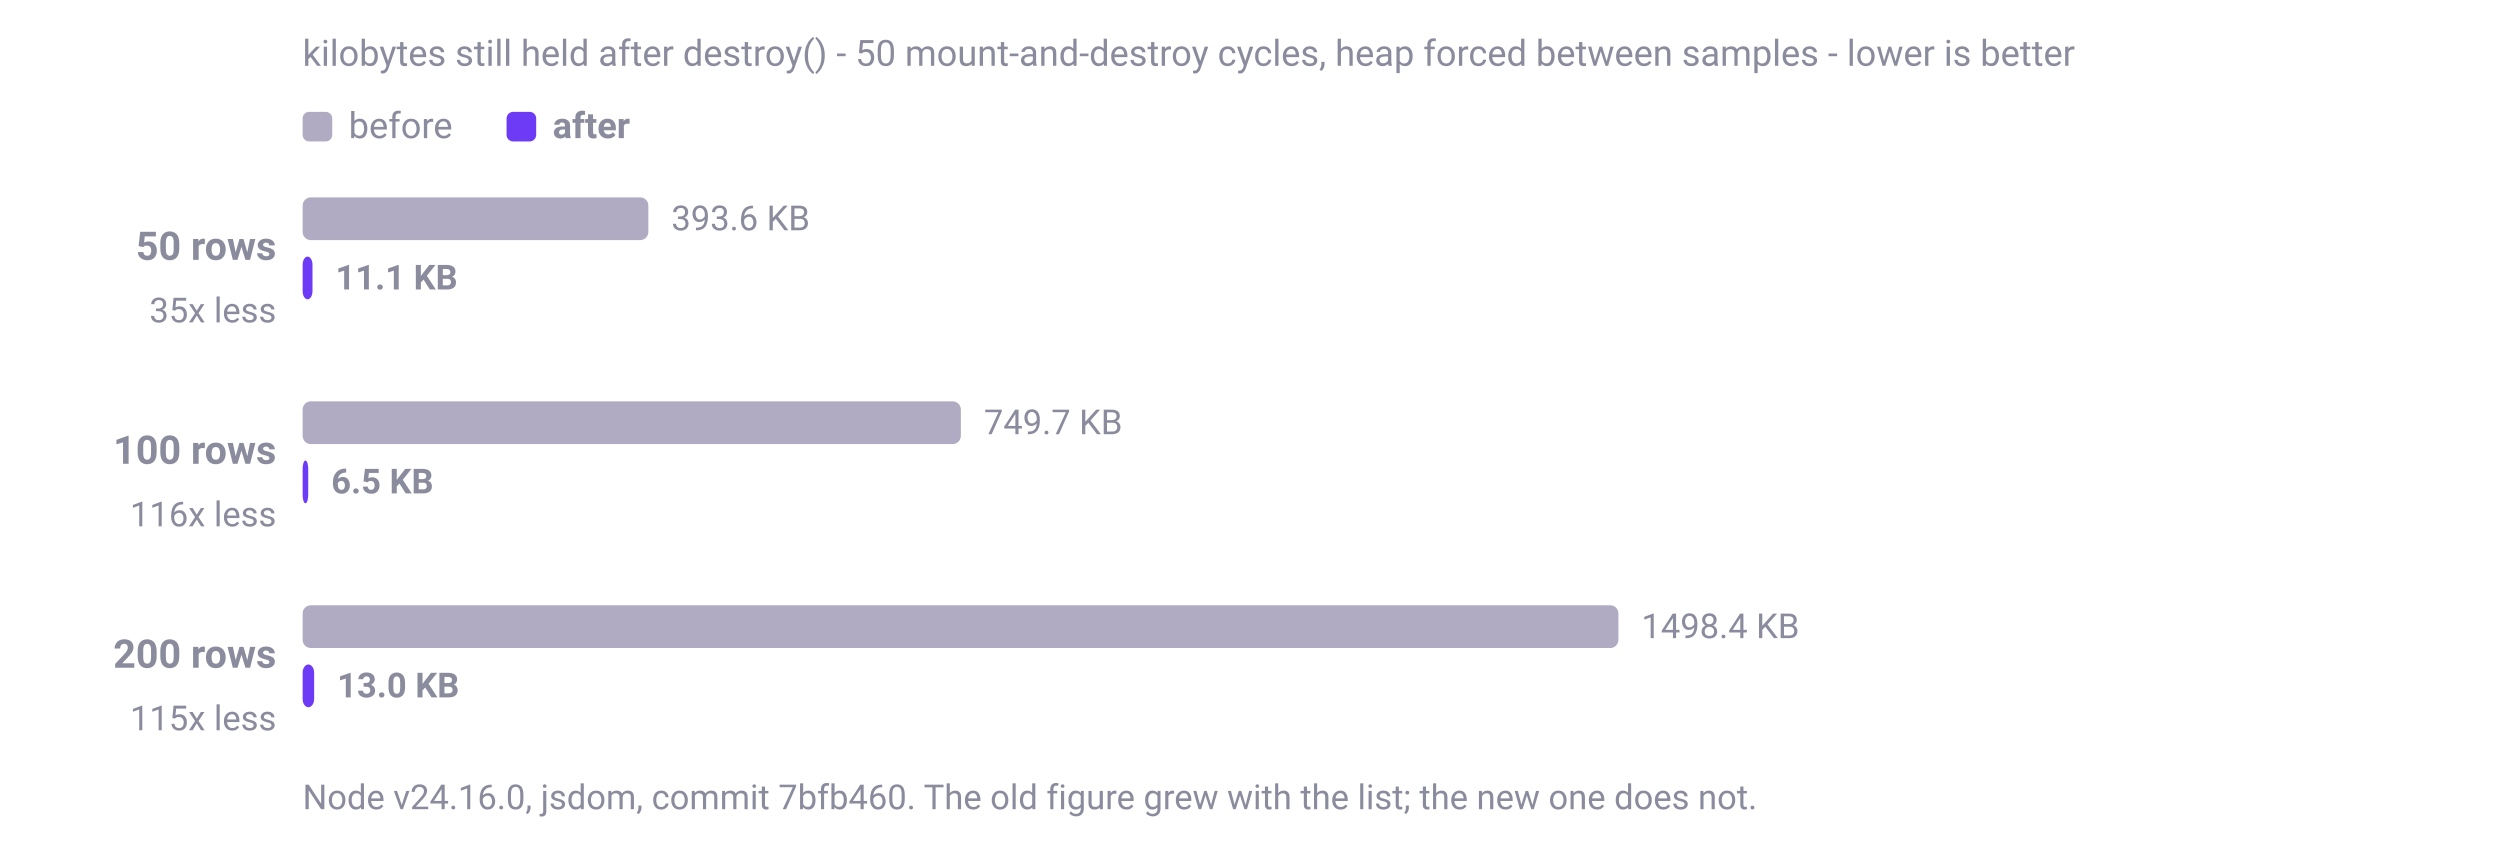
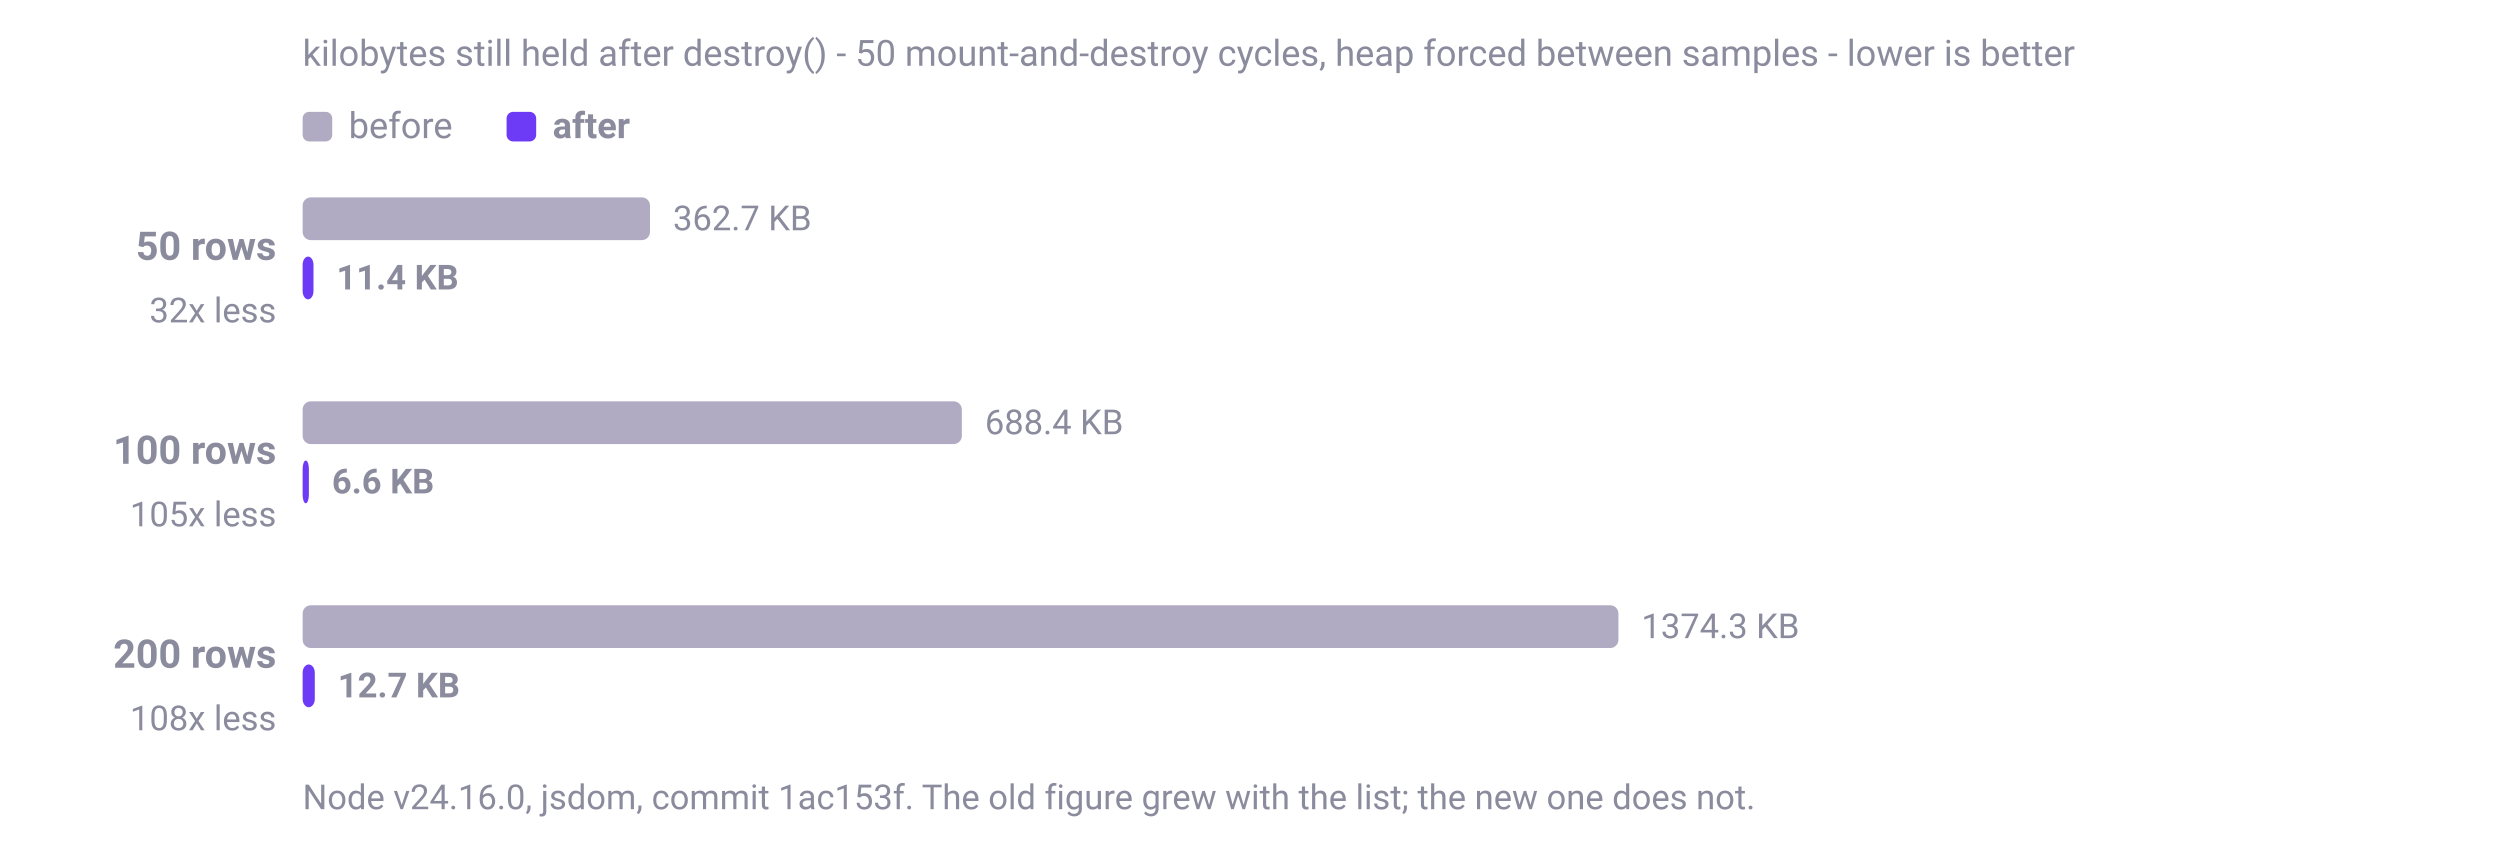
<svg xmlns="http://www.w3.org/2000/svg" viewBox="0 0 760 258" width="760" height="258" font-family="ui-sans-serif,system-ui,-apple-system,Segoe UI,Roboto,sans-serif">
  <text x="92" y="20" font-size="11" fill="#8b8b9e">kilobytes still held after destroy() - 50 mount-and-destroy cycles, heap forced between samples - lower is better</text>
  <rect x="92" y="34" width="9" height="9" rx="2" fill="#b0abc2" />
  <text x="106" y="42" font-size="11" fill="#8b8b9e">before</text>
  <rect x="154" y="34" width="9" height="9" rx="2" fill="#6D3BF5" />
  <text x="168" y="42" font-size="11" font-weight="700" fill="#8b8b9e">after</text>
  <text x="84" y="79" font-size="12" text-anchor="end" font-weight="700" fill="#8b8b9e">50 rows</text>
-   <rect x="92" y="60" width="105.1" height="13" rx="2.5" fill="#b0abc2" />
-   <text x="204.1" y="70" font-size="10.5" fill="#8b8b9e" font-weight="400">393.6 KB</text>
-   <rect x="92" y="78" width="3.0" height="13" rx="2.5" fill="#6D3BF5" />
-   <text x="102.0" y="88" font-size="10.5" fill="#8b8b9e" font-weight="700">11.1 KB</text>
-   <text x="84" y="98" font-size="10.5" text-anchor="end" fill="#8b8b9e">35x less</text>
+   <rect x="92" y="60" width="105.6" height="13" rx="2.5" fill="#b0abc2" />
+   <text x="204.6" y="70" font-size="10.5" fill="#8b8b9e" font-weight="400">362.7 KB</text>
+   <rect x="92" y="78" width="3.3" height="13" rx="2.5" fill="#6D3BF5" />
+   <text x="102.3" y="88" font-size="10.5" fill="#8b8b9e" font-weight="700">11.4 KB</text>
+   <text x="84" y="98" font-size="10.5" text-anchor="end" fill="#8b8b9e">32x less</text>
  <text x="84" y="141" font-size="12" text-anchor="end" font-weight="700" fill="#8b8b9e">100 rows</text>
-   <rect x="92" y="122" width="200.1" height="13" rx="2.5" fill="#b0abc2" />
-   <text x="299.1" y="132" font-size="10.5" fill="#8b8b9e" font-weight="400">749.7 KB</text>
-   <rect x="92" y="140" width="1.7" height="13" rx="2.5" fill="#6D3BF5" />
-   <text x="100.7" y="150" font-size="10.5" fill="#8b8b9e" font-weight="700">6.5 KB</text>
-   <text x="84" y="160" font-size="10.5" text-anchor="end" fill="#8b8b9e">116x less</text>
+   <rect x="92" y="122" width="200.4" height="13" rx="2.5" fill="#b0abc2" />
+   <text x="299.4" y="132" font-size="10.5" fill="#8b8b9e" font-weight="400">688.4 KB</text>
+   <rect x="92" y="140" width="1.9" height="13" rx="2.5" fill="#6D3BF5" />
+   <text x="100.9" y="150" font-size="10.5" fill="#8b8b9e" font-weight="700">6.6 KB</text>
+   <text x="84" y="160" font-size="10.5" text-anchor="end" fill="#8b8b9e">105x less</text>
  <text x="84" y="203" font-size="12" text-anchor="end" font-weight="700" fill="#8b8b9e">200 rows</text>
  <rect x="92" y="184" width="400.0" height="13" rx="2.5" fill="#b0abc2" />
-   <text x="499.0" y="194" font-size="10.5" fill="#8b8b9e" font-weight="400">1498.4 KB</text>
-   <rect x="92" y="202" width="3.5" height="13" rx="2.5" fill="#6D3BF5" />
-   <text x="102.5" y="212" font-size="10.5" fill="#8b8b9e" font-weight="700">13.0 KB</text>
-   <text x="84" y="222" font-size="10.5" text-anchor="end" fill="#8b8b9e">115x less</text>
-   <text x="92" y="246" font-size="10.5" fill="#8b8b9e">Node v24.16.0, jsdom, commit 7bfb460. The old figure grew with the list; the new one does not.</text>
+   <text x="499.0" y="194" font-size="10.5" fill="#8b8b9e" font-weight="400">1374.3 KB</text>
+   <rect x="92" y="202" width="3.7" height="13" rx="2.5" fill="#6D3BF5" />
+   <text x="102.7" y="212" font-size="10.5" fill="#8b8b9e" font-weight="700">12.7 KB</text>
+   <text x="84" y="222" font-size="10.5" text-anchor="end" fill="#8b8b9e">108x less</text>
+   <text x="92" y="246" font-size="10.5" fill="#8b8b9e">Node v24.16.0, jsdom, commit 1ac153f. The old figure grew with the list; the new one does not.</text>
</svg>
